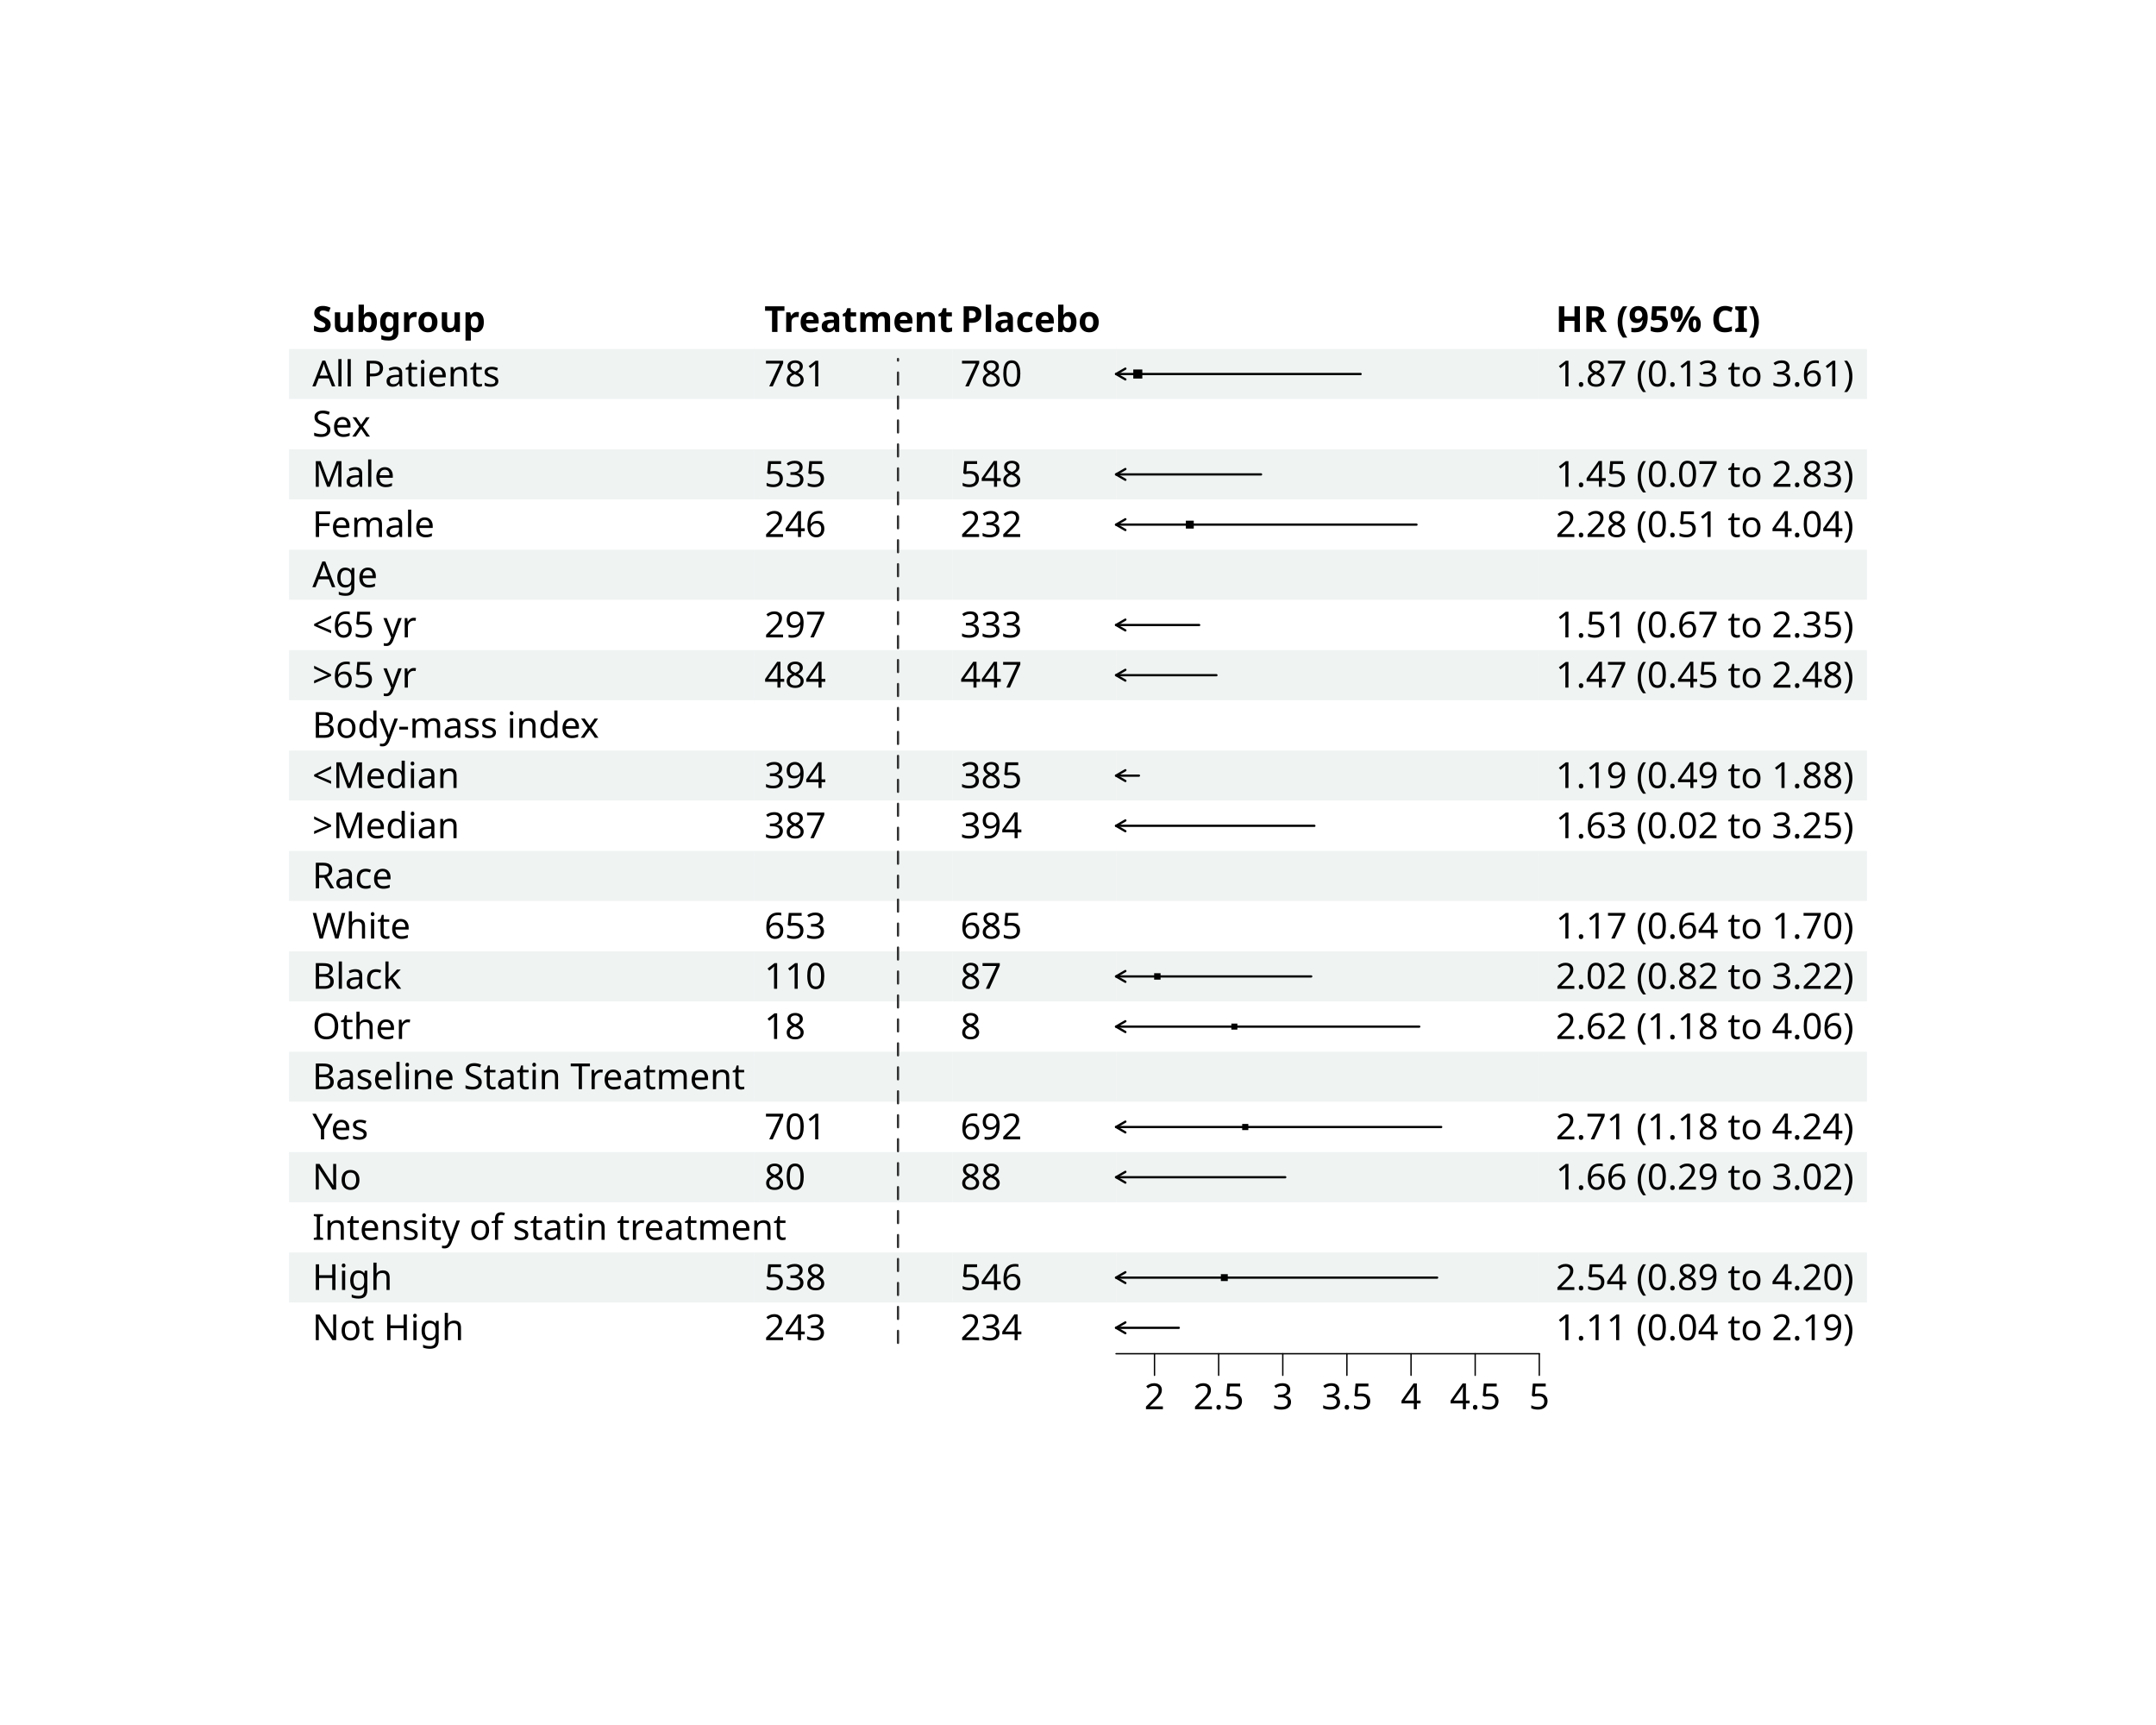
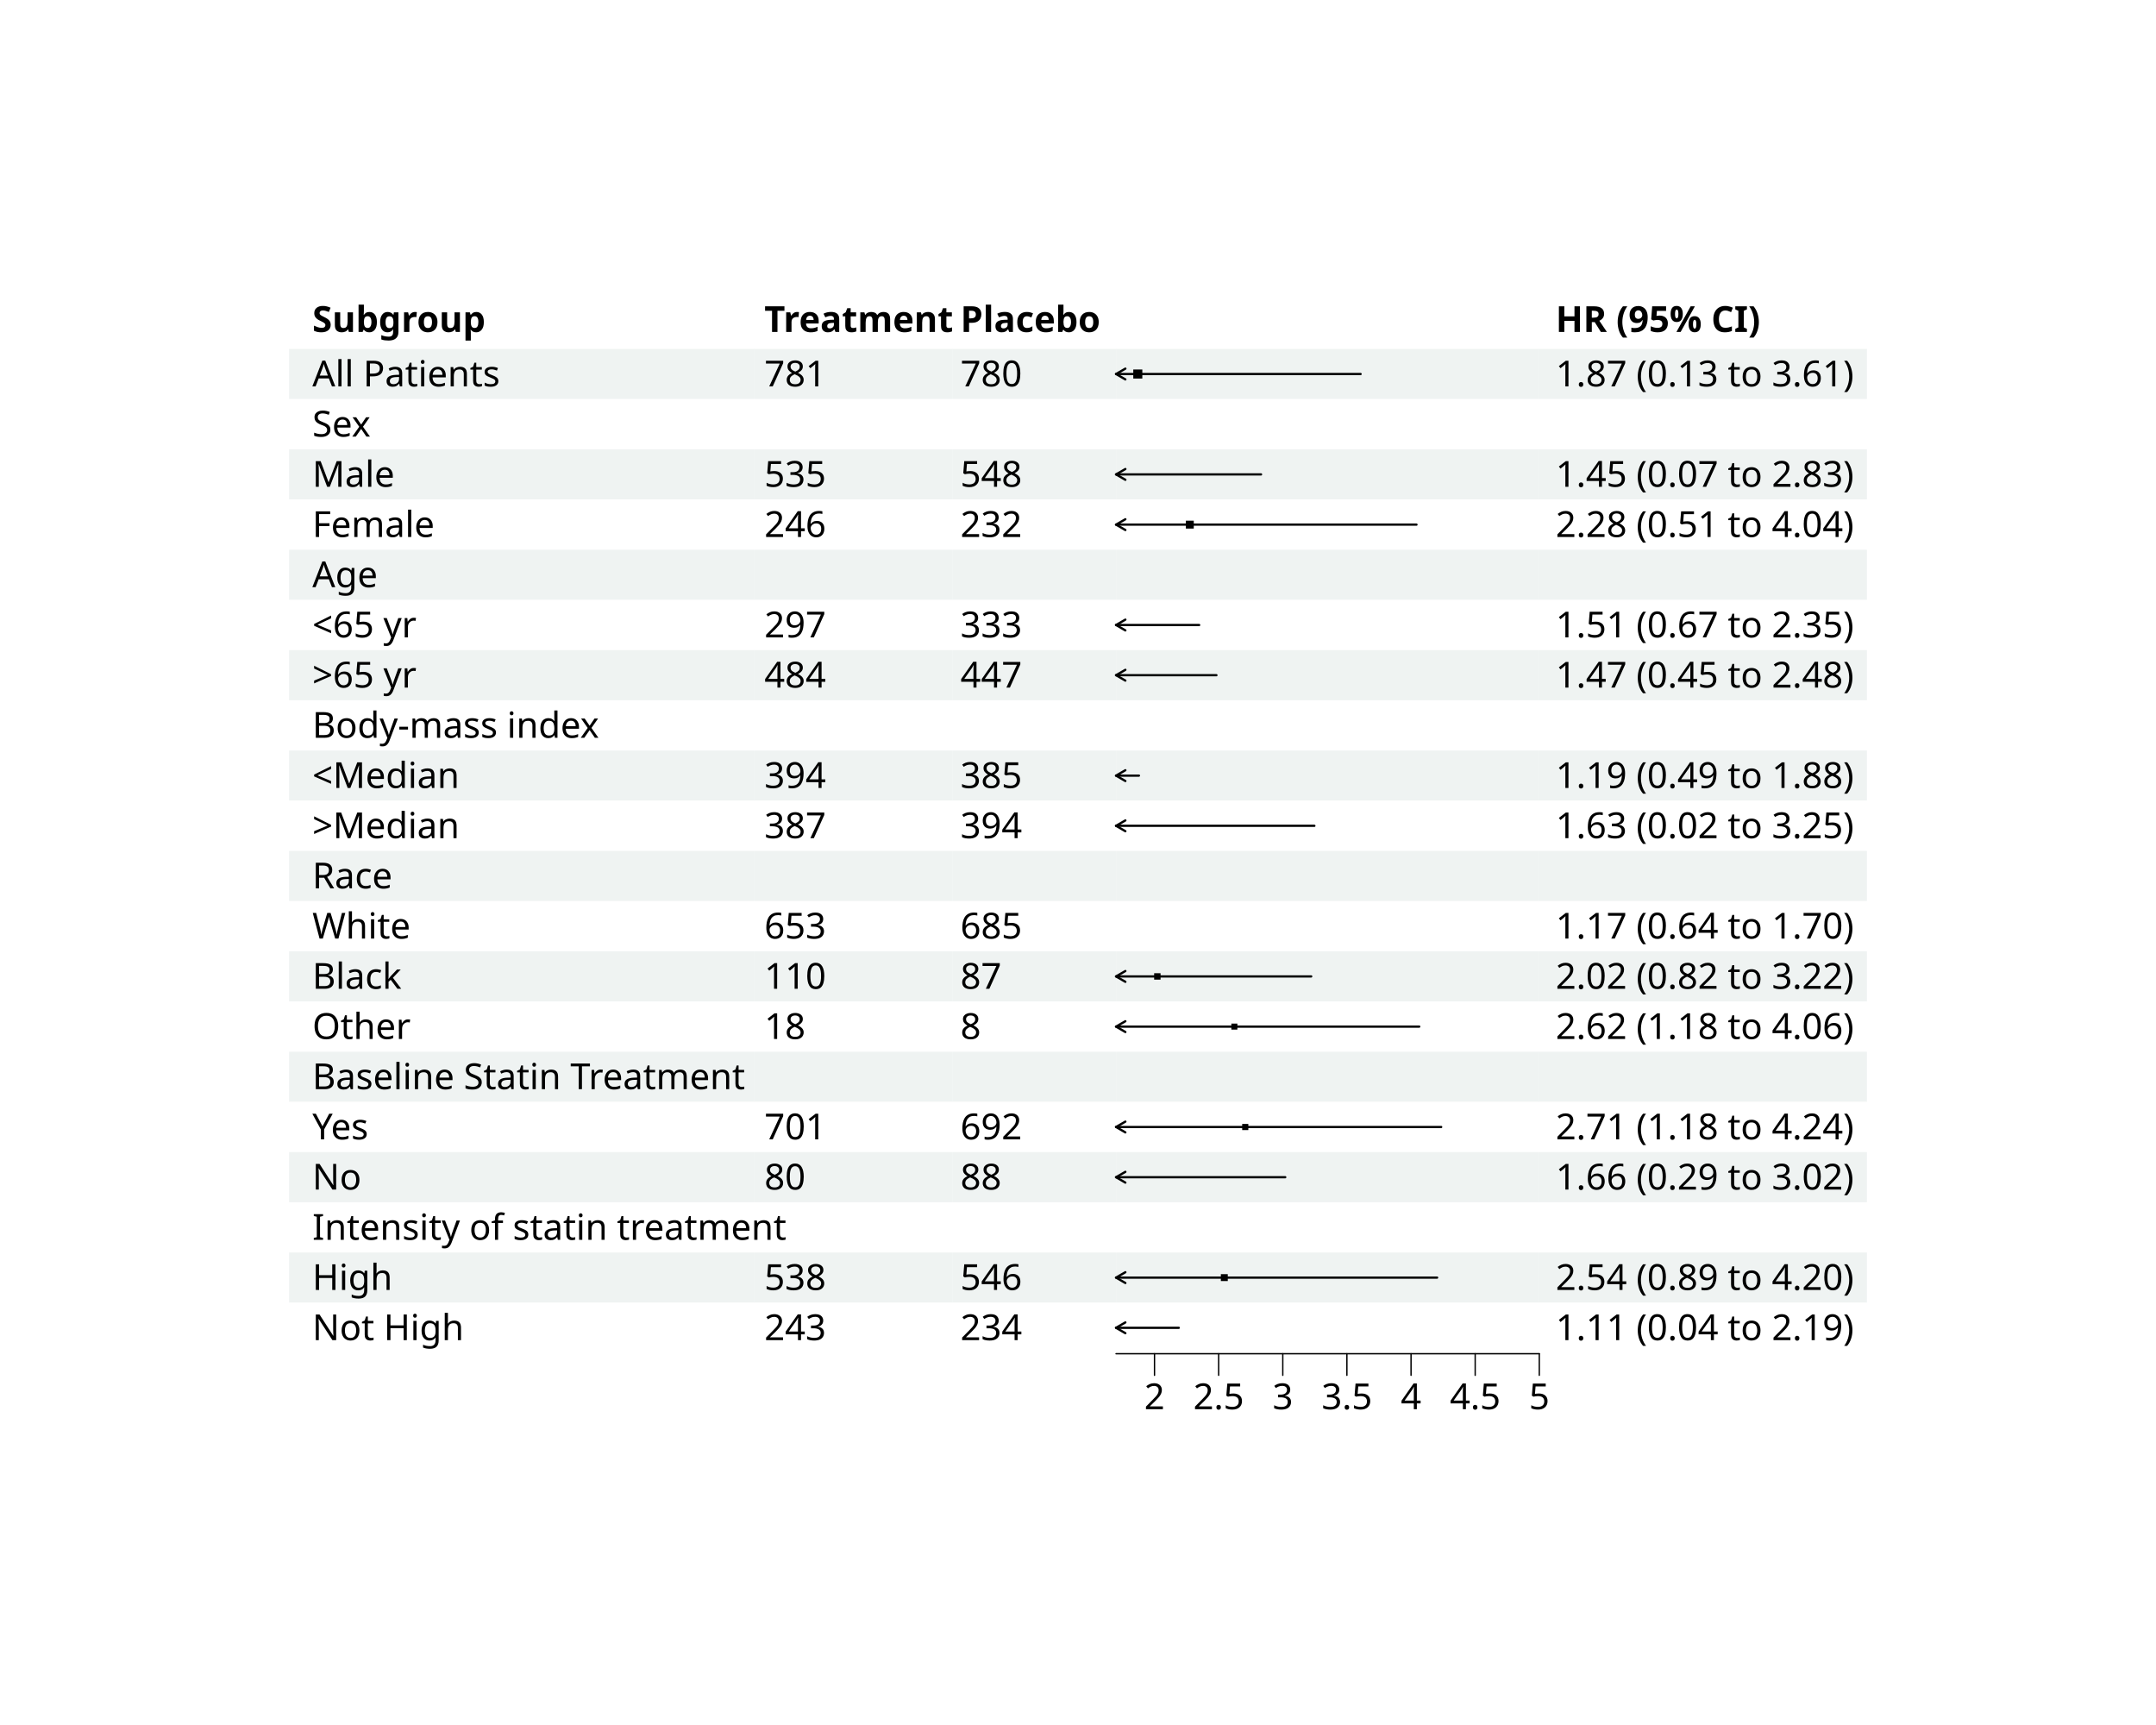
<svg xmlns="http://www.w3.org/2000/svg" class="svglite" data-engine-version="2.0" width="720.00pt" height="576.00pt" viewBox="0 0 720.00 576.00">
  <defs>
    <style type="text/css">
    .svglite line, .svglite polyline, .svglite polygon, .svglite path, .svglite rect, .svglite circle {
      fill: none;
      stroke: #000000;
      stroke-linecap: round;
      stroke-linejoin: round;
      stroke-miterlimit: 10.00;
    }
  </style>
  </defs>
  <rect width="100%" height="100%" style="stroke: none; fill: #FFFFFF;" />
  <defs>
    <clipPath id="cpMC4wMHw3MjAuMDB8MC4wMHw1NzYuMDA=">
      <rect x="0.00" y="0.00" width="720.00" height="576.00" />
    </clipPath>
  </defs>
  <g clip-path="url(#cpMC4wMHw3MjAuMDB8MC4wMHw1NzYuMDA=)">
    <rect x="96.54" y="96.91" width="155.42" height="19.60" style="stroke-width: 0.75; stroke: none; fill: #FFFFFF;" />
    <rect x="251.96" y="96.91" width="66.03" height="19.60" style="stroke-width: 0.75; stroke: none; fill: #FFFFFF;" />
    <rect x="317.99" y="96.91" width="54.71" height="19.60" style="stroke-width: 0.75; stroke: none; fill: #FFFFFF;" />
    <rect x="372.70" y="96.91" width="141.35" height="19.60" style="stroke-width: 0.75; stroke: none; fill: #FFFFFF;" />
    <rect x="514.05" y="96.91" width="109.41" height="19.60" style="stroke-width: 0.75; stroke: none; fill: #FFFFFF;" />
    <rect x="96.54" y="116.51" width="155.42" height="16.76" style="stroke-width: 0.75; stroke: none; fill: #EFF3F2;" />
    <rect x="96.54" y="133.27" width="155.42" height="16.76" style="stroke-width: 0.75; stroke: none; fill: #FFFFFF;" />
    <rect x="96.54" y="150.03" width="155.42" height="16.76" style="stroke-width: 0.75; stroke: none; fill: #EFF3F2;" />
    <rect x="96.54" y="166.79" width="155.42" height="16.76" style="stroke-width: 0.75; stroke: none; fill: #FFFFFF;" />
    <rect x="96.54" y="183.56" width="155.42" height="16.76" style="stroke-width: 0.75; stroke: none; fill: #EFF3F2;" />
    <rect x="96.54" y="200.32" width="155.42" height="16.76" style="stroke-width: 0.75; stroke: none; fill: #FFFFFF;" />
    <rect x="96.54" y="217.08" width="155.42" height="16.76" style="stroke-width: 0.75; stroke: none; fill: #EFF3F2;" />
    <rect x="96.54" y="233.84" width="155.42" height="16.76" style="stroke-width: 0.75; stroke: none; fill: #FFFFFF;" />
    <rect x="96.54" y="250.61" width="155.42" height="16.76" style="stroke-width: 0.75; stroke: none; fill: #EFF3F2;" />
    <rect x="96.54" y="267.37" width="155.42" height="16.76" style="stroke-width: 0.75; stroke: none; fill: #FFFFFF;" />
    <rect x="96.54" y="284.13" width="155.42" height="16.76" style="stroke-width: 0.75; stroke: none; fill: #EFF3F2;" />
    <rect x="96.54" y="300.89" width="155.42" height="16.76" style="stroke-width: 0.75; stroke: none; fill: #FFFFFF;" />
    <rect x="96.54" y="317.66" width="155.42" height="16.76" style="stroke-width: 0.75; stroke: none; fill: #EFF3F2;" />
    <rect x="96.54" y="334.42" width="155.42" height="16.76" style="stroke-width: 0.75; stroke: none; fill: #FFFFFF;" />
    <rect x="96.54" y="351.18" width="155.42" height="16.76" style="stroke-width: 0.75; stroke: none; fill: #EFF3F2;" />
    <rect x="96.54" y="367.94" width="155.42" height="16.76" style="stroke-width: 0.75; stroke: none; fill: #FFFFFF;" />
    <rect x="96.54" y="384.70" width="155.42" height="16.76" style="stroke-width: 0.75; stroke: none; fill: #EFF3F2;" />
    <rect x="96.54" y="401.47" width="155.42" height="16.76" style="stroke-width: 0.75; stroke: none; fill: #FFFFFF;" />
    <rect x="96.54" y="418.23" width="155.42" height="16.76" style="stroke-width: 0.75; stroke: none; fill: #EFF3F2;" />
    <rect x="96.54" y="434.99" width="155.42" height="16.76" style="stroke-width: 0.75; stroke: none; fill: #FFFFFF;" />
    <rect x="251.96" y="116.51" width="66.03" height="16.76" style="stroke-width: 0.75; stroke: none; fill: #EFF3F2;" />
    <rect x="251.96" y="133.27" width="66.03" height="16.76" style="stroke-width: 0.75; stroke: none; fill: #FFFFFF;" />
    <rect x="251.96" y="150.03" width="66.03" height="16.76" style="stroke-width: 0.75; stroke: none; fill: #EFF3F2;" />
    <rect x="251.96" y="166.79" width="66.03" height="16.76" style="stroke-width: 0.75; stroke: none; fill: #FFFFFF;" />
    <rect x="251.96" y="183.56" width="66.03" height="16.76" style="stroke-width: 0.75; stroke: none; fill: #EFF3F2;" />
    <rect x="251.96" y="200.32" width="66.03" height="16.76" style="stroke-width: 0.75; stroke: none; fill: #FFFFFF;" />
    <rect x="251.96" y="217.08" width="66.03" height="16.76" style="stroke-width: 0.75; stroke: none; fill: #EFF3F2;" />
    <rect x="251.96" y="233.84" width="66.03" height="16.76" style="stroke-width: 0.75; stroke: none; fill: #FFFFFF;" />
    <rect x="251.96" y="250.61" width="66.03" height="16.76" style="stroke-width: 0.75; stroke: none; fill: #EFF3F2;" />
    <rect x="251.96" y="267.37" width="66.03" height="16.76" style="stroke-width: 0.75; stroke: none; fill: #FFFFFF;" />
    <rect x="251.96" y="284.13" width="66.03" height="16.76" style="stroke-width: 0.75; stroke: none; fill: #EFF3F2;" />
    <rect x="251.96" y="300.89" width="66.03" height="16.76" style="stroke-width: 0.75; stroke: none; fill: #FFFFFF;" />
    <rect x="251.96" y="317.66" width="66.03" height="16.76" style="stroke-width: 0.75; stroke: none; fill: #EFF3F2;" />
    <rect x="251.96" y="334.42" width="66.03" height="16.76" style="stroke-width: 0.75; stroke: none; fill: #FFFFFF;" />
    <rect x="251.96" y="351.18" width="66.03" height="16.76" style="stroke-width: 0.75; stroke: none; fill: #EFF3F2;" />
    <rect x="251.96" y="367.94" width="66.03" height="16.76" style="stroke-width: 0.75; stroke: none; fill: #FFFFFF;" />
    <rect x="251.96" y="384.70" width="66.03" height="16.76" style="stroke-width: 0.75; stroke: none; fill: #EFF3F2;" />
    <rect x="251.96" y="401.47" width="66.03" height="16.76" style="stroke-width: 0.75; stroke: none; fill: #FFFFFF;" />
    <rect x="251.96" y="418.23" width="66.03" height="16.76" style="stroke-width: 0.75; stroke: none; fill: #EFF3F2;" />
    <rect x="251.96" y="434.99" width="66.03" height="16.76" style="stroke-width: 0.75; stroke: none; fill: #FFFFFF;" />
    <rect x="317.99" y="116.51" width="54.71" height="16.76" style="stroke-width: 0.75; stroke: none; fill: #EFF3F2;" />
    <rect x="317.99" y="133.27" width="54.71" height="16.76" style="stroke-width: 0.75; stroke: none; fill: #FFFFFF;" />
    <rect x="317.99" y="150.03" width="54.71" height="16.76" style="stroke-width: 0.75; stroke: none; fill: #EFF3F2;" />
    <rect x="317.99" y="166.79" width="54.71" height="16.76" style="stroke-width: 0.75; stroke: none; fill: #FFFFFF;" />
    <rect x="317.99" y="183.56" width="54.71" height="16.76" style="stroke-width: 0.75; stroke: none; fill: #EFF3F2;" />
    <rect x="317.99" y="200.32" width="54.71" height="16.76" style="stroke-width: 0.75; stroke: none; fill: #FFFFFF;" />
    <rect x="317.99" y="217.08" width="54.71" height="16.76" style="stroke-width: 0.75; stroke: none; fill: #EFF3F2;" />
    <rect x="317.99" y="233.84" width="54.71" height="16.76" style="stroke-width: 0.75; stroke: none; fill: #FFFFFF;" />
    <rect x="317.99" y="250.61" width="54.71" height="16.76" style="stroke-width: 0.75; stroke: none; fill: #EFF3F2;" />
    <rect x="317.99" y="267.37" width="54.71" height="16.76" style="stroke-width: 0.75; stroke: none; fill: #FFFFFF;" />
    <rect x="317.99" y="284.13" width="54.71" height="16.76" style="stroke-width: 0.75; stroke: none; fill: #EFF3F2;" />
    <rect x="317.99" y="300.89" width="54.71" height="16.76" style="stroke-width: 0.75; stroke: none; fill: #FFFFFF;" />
    <rect x="317.99" y="317.66" width="54.71" height="16.76" style="stroke-width: 0.75; stroke: none; fill: #EFF3F2;" />
    <rect x="317.99" y="334.42" width="54.71" height="16.76" style="stroke-width: 0.75; stroke: none; fill: #FFFFFF;" />
    <rect x="317.99" y="351.18" width="54.71" height="16.76" style="stroke-width: 0.75; stroke: none; fill: #EFF3F2;" />
    <rect x="317.99" y="367.94" width="54.71" height="16.76" style="stroke-width: 0.75; stroke: none; fill: #FFFFFF;" />
    <rect x="317.99" y="384.70" width="54.71" height="16.76" style="stroke-width: 0.75; stroke: none; fill: #EFF3F2;" />
    <rect x="317.99" y="401.47" width="54.71" height="16.76" style="stroke-width: 0.75; stroke: none; fill: #FFFFFF;" />
    <rect x="317.99" y="418.23" width="54.71" height="16.76" style="stroke-width: 0.75; stroke: none; fill: #EFF3F2;" />
    <rect x="317.99" y="434.99" width="54.71" height="16.76" style="stroke-width: 0.75; stroke: none; fill: #FFFFFF;" />
    <rect x="372.70" y="116.51" width="141.35" height="16.76" style="stroke-width: 0.75; stroke: none; fill: #EFF3F2;" />
    <rect x="372.70" y="133.27" width="141.35" height="16.76" style="stroke-width: 0.75; stroke: none; fill: #FFFFFF;" />
    <rect x="372.70" y="150.03" width="141.35" height="16.76" style="stroke-width: 0.75; stroke: none; fill: #EFF3F2;" />
    <rect x="372.70" y="166.79" width="141.35" height="16.76" style="stroke-width: 0.75; stroke: none; fill: #FFFFFF;" />
    <rect x="372.70" y="183.56" width="141.35" height="16.76" style="stroke-width: 0.75; stroke: none; fill: #EFF3F2;" />
    <rect x="372.70" y="200.32" width="141.35" height="16.76" style="stroke-width: 0.75; stroke: none; fill: #FFFFFF;" />
    <rect x="372.70" y="217.08" width="141.35" height="16.76" style="stroke-width: 0.75; stroke: none; fill: #EFF3F2;" />
    <rect x="372.70" y="233.84" width="141.35" height="16.76" style="stroke-width: 0.75; stroke: none; fill: #FFFFFF;" />
    <rect x="372.70" y="250.61" width="141.35" height="16.76" style="stroke-width: 0.75; stroke: none; fill: #EFF3F2;" />
    <rect x="372.70" y="267.37" width="141.35" height="16.76" style="stroke-width: 0.75; stroke: none; fill: #FFFFFF;" />
    <rect x="372.70" y="284.13" width="141.35" height="16.76" style="stroke-width: 0.75; stroke: none; fill: #EFF3F2;" />
    <rect x="372.70" y="300.89" width="141.35" height="16.76" style="stroke-width: 0.75; stroke: none; fill: #FFFFFF;" />
    <rect x="372.70" y="317.66" width="141.35" height="16.76" style="stroke-width: 0.75; stroke: none; fill: #EFF3F2;" />
    <rect x="372.70" y="334.42" width="141.35" height="16.76" style="stroke-width: 0.75; stroke: none; fill: #FFFFFF;" />
    <rect x="372.70" y="351.18" width="141.35" height="16.76" style="stroke-width: 0.75; stroke: none; fill: #EFF3F2;" />
    <rect x="372.70" y="367.94" width="141.35" height="16.76" style="stroke-width: 0.75; stroke: none; fill: #FFFFFF;" />
    <rect x="372.70" y="384.70" width="141.35" height="16.76" style="stroke-width: 0.75; stroke: none; fill: #EFF3F2;" />
    <rect x="372.70" y="401.47" width="141.35" height="16.76" style="stroke-width: 0.75; stroke: none; fill: #FFFFFF;" />
    <rect x="372.70" y="418.23" width="141.35" height="16.76" style="stroke-width: 0.75; stroke: none; fill: #EFF3F2;" />
    <rect x="372.70" y="434.99" width="141.35" height="16.76" style="stroke-width: 0.75; stroke: none; fill: #FFFFFF;" />
    <rect x="514.05" y="116.51" width="109.41" height="16.76" style="stroke-width: 0.75; stroke: none; fill: #EFF3F2;" />
    <rect x="514.05" y="133.27" width="109.41" height="16.76" style="stroke-width: 0.75; stroke: none; fill: #FFFFFF;" />
    <rect x="514.05" y="150.03" width="109.41" height="16.76" style="stroke-width: 0.75; stroke: none; fill: #EFF3F2;" />
    <rect x="514.05" y="166.79" width="109.41" height="16.76" style="stroke-width: 0.75; stroke: none; fill: #FFFFFF;" />
    <rect x="514.05" y="183.56" width="109.41" height="16.76" style="stroke-width: 0.75; stroke: none; fill: #EFF3F2;" />
    <rect x="514.05" y="200.32" width="109.41" height="16.76" style="stroke-width: 0.75; stroke: none; fill: #FFFFFF;" />
    <rect x="514.05" y="217.08" width="109.41" height="16.76" style="stroke-width: 0.75; stroke: none; fill: #EFF3F2;" />
    <rect x="514.05" y="233.84" width="109.41" height="16.76" style="stroke-width: 0.75; stroke: none; fill: #FFFFFF;" />
    <rect x="514.05" y="250.61" width="109.41" height="16.76" style="stroke-width: 0.75; stroke: none; fill: #EFF3F2;" />
    <rect x="514.05" y="267.37" width="109.41" height="16.76" style="stroke-width: 0.75; stroke: none; fill: #FFFFFF;" />
    <rect x="514.05" y="284.13" width="109.41" height="16.76" style="stroke-width: 0.75; stroke: none; fill: #EFF3F2;" />
    <rect x="514.05" y="300.89" width="109.41" height="16.76" style="stroke-width: 0.75; stroke: none; fill: #FFFFFF;" />
    <rect x="514.05" y="317.66" width="109.41" height="16.76" style="stroke-width: 0.75; stroke: none; fill: #EFF3F2;" />
    <rect x="514.05" y="334.42" width="109.41" height="16.76" style="stroke-width: 0.75; stroke: none; fill: #FFFFFF;" />
    <rect x="514.05" y="351.18" width="109.41" height="16.76" style="stroke-width: 0.75; stroke: none; fill: #EFF3F2;" />
    <rect x="514.05" y="367.94" width="109.41" height="16.76" style="stroke-width: 0.75; stroke: none; fill: #FFFFFF;" />
    <rect x="514.05" y="384.70" width="109.41" height="16.76" style="stroke-width: 0.75; stroke: none; fill: #EFF3F2;" />
    <rect x="514.05" y="401.47" width="109.41" height="16.76" style="stroke-width: 0.75; stroke: none; fill: #FFFFFF;" />
    <rect x="514.05" y="418.23" width="109.41" height="16.76" style="stroke-width: 0.75; stroke: none; fill: #EFF3F2;" />
    <rect x="514.05" y="434.99" width="109.41" height="16.76" style="stroke-width: 0.75; stroke: none; fill: #FFFFFF;" />
    <text x="104.31" y="110.84" style="font-size: 12.00px; font-weight: bold; font-family: sans;" textLength="52.05px" lengthAdjust="spacingAndGlyphs">Subgroup</text>
    <text x="104.31" y="129.02" style="font-size: 12.00px; font-family: sans;" textLength="70.03px" lengthAdjust="spacingAndGlyphs">   All Patients</text>
    <text x="255.26" y="110.84" style="font-size: 12.00px; font-weight: bold; font-family: sans;" textLength="54.69px" lengthAdjust="spacingAndGlyphs">Treatment</text>
    <text x="104.31" y="145.78" style="font-size: 12.00px; font-family: sans;" textLength="20.69px" lengthAdjust="spacingAndGlyphs">Sex</text>
    <text x="320.73" y="110.84" style="font-size: 12.00px; font-weight: bold; font-family: sans;" textLength="43.37px" lengthAdjust="spacingAndGlyphs">Placebo</text>
    <text x="104.31" y="162.54" style="font-size: 12.00px; font-family: sans;" textLength="42.68px" lengthAdjust="spacingAndGlyphs">     Male</text>
    <text x="379.77" y="110.84" style="font-size: 12.00px; font-weight: bold; font-family: sans;" textLength="3.33px" lengthAdjust="spacingAndGlyphs"> </text>
    <text x="104.31" y="179.30" style="font-size: 12.00px; font-family: sans;" textLength="56.69px" lengthAdjust="spacingAndGlyphs">     Female</text>
    <text x="519.52" y="110.84" style="font-size: 12.00px; font-weight: bold; font-family: sans;" textLength="68.02px" lengthAdjust="spacingAndGlyphs">HR (95% CI)</text>
    <text x="104.31" y="196.07" style="font-size: 12.00px; font-family: sans;" textLength="21.36px" lengthAdjust="spacingAndGlyphs">Age</text>
    <text x="104.31" y="212.83" style="font-size: 12.00px; font-family: sans;" textLength="50.36px" lengthAdjust="spacingAndGlyphs">     &lt;65 yr</text>
    <text x="104.31" y="229.59" style="font-size: 12.00px; font-family: sans;" textLength="50.36px" lengthAdjust="spacingAndGlyphs">     &gt;65 yr</text>
    <text x="104.31" y="246.35" style="font-size: 12.00px; font-family: sans;" textLength="92.07px" lengthAdjust="spacingAndGlyphs">Body-mass index</text>
    <text x="104.31" y="263.12" style="font-size: 12.00px; font-family: sans;" textLength="63.04px" lengthAdjust="spacingAndGlyphs">     &lt;Median</text>
    <text x="104.31" y="279.88" style="font-size: 12.00px; font-family: sans;" textLength="63.04px" lengthAdjust="spacingAndGlyphs">     &gt;Median</text>
    <text x="104.31" y="296.64" style="font-size: 12.00px; font-family: sans;" textLength="28.02px" lengthAdjust="spacingAndGlyphs">Race</text>
    <text x="104.31" y="313.40" style="font-size: 12.00px; font-family: sans;" textLength="47.34px" lengthAdjust="spacingAndGlyphs">     White</text>
    <text x="104.31" y="330.17" style="font-size: 12.00px; font-family: sans;" textLength="46.02px" lengthAdjust="spacingAndGlyphs">     Black</text>
    <text x="104.31" y="346.93" style="font-size: 12.00px; font-family: sans;" textLength="46.68px" lengthAdjust="spacingAndGlyphs">     Other</text>
    <text x="104.31" y="363.69" style="font-size: 12.00px; font-family: sans;" textLength="138.08px" lengthAdjust="spacingAndGlyphs">Baseline Statin Treatment</text>
    <text x="104.31" y="380.45" style="font-size: 12.00px; font-family: sans;" textLength="37.35px" lengthAdjust="spacingAndGlyphs">     Yes</text>
    <text x="104.31" y="397.21" style="font-size: 12.00px; font-family: sans;" textLength="32.01px" lengthAdjust="spacingAndGlyphs">     No</text>
    <text x="104.31" y="413.98" style="font-size: 12.00px; font-family: sans;" textLength="144.09px" lengthAdjust="spacingAndGlyphs">Intensity of statin treatment</text>
    <text x="104.31" y="430.74" style="font-size: 12.00px; font-family: sans;" textLength="41.35px" lengthAdjust="spacingAndGlyphs">     High</text>
    <text x="104.31" y="447.50" style="font-size: 12.00px; font-family: sans;" textLength="63.36px" lengthAdjust="spacingAndGlyphs">     Not High</text>
    <text x="255.26" y="129.02" style="font-size: 12.00px; font-family: sans;" textLength="20.02px" lengthAdjust="spacingAndGlyphs">781</text>
    <text x="255.26" y="162.54" style="font-size: 12.00px; font-family: sans;" textLength="20.02px" lengthAdjust="spacingAndGlyphs">535</text>
    <text x="255.26" y="179.30" style="font-size: 12.00px; font-family: sans;" textLength="20.02px" lengthAdjust="spacingAndGlyphs">246</text>
    <text x="255.26" y="212.83" style="font-size: 12.00px; font-family: sans;" textLength="20.02px" lengthAdjust="spacingAndGlyphs">297</text>
    <text x="255.26" y="229.59" style="font-size: 12.00px; font-family: sans;" textLength="20.02px" lengthAdjust="spacingAndGlyphs">484</text>
    <text x="255.26" y="263.12" style="font-size: 12.00px; font-family: sans;" textLength="20.02px" lengthAdjust="spacingAndGlyphs">394</text>
    <text x="255.26" y="279.88" style="font-size: 12.00px; font-family: sans;" textLength="20.02px" lengthAdjust="spacingAndGlyphs">387</text>
    <text x="255.26" y="313.40" style="font-size: 12.00px; font-family: sans;" textLength="20.02px" lengthAdjust="spacingAndGlyphs">653</text>
    <text x="255.26" y="330.17" style="font-size: 12.00px; font-family: sans;" textLength="20.02px" lengthAdjust="spacingAndGlyphs">110</text>
    <text x="255.26" y="346.93" style="font-size: 12.00px; font-family: sans;" textLength="13.35px" lengthAdjust="spacingAndGlyphs">18</text>
    <text x="255.26" y="380.45" style="font-size: 12.00px; font-family: sans;" textLength="20.02px" lengthAdjust="spacingAndGlyphs">701</text>
    <text x="255.26" y="397.21" style="font-size: 12.00px; font-family: sans;" textLength="13.35px" lengthAdjust="spacingAndGlyphs">80</text>
    <text x="255.26" y="430.74" style="font-size: 12.00px; font-family: sans;" textLength="20.02px" lengthAdjust="spacingAndGlyphs">538</text>
    <text x="255.26" y="447.50" style="font-size: 12.00px; font-family: sans;" textLength="20.02px" lengthAdjust="spacingAndGlyphs">243</text>
    <text x="320.73" y="129.02" style="font-size: 12.00px; font-family: sans;" textLength="20.02px" lengthAdjust="spacingAndGlyphs">780</text>
    <text x="320.73" y="162.54" style="font-size: 12.00px; font-family: sans;" textLength="20.02px" lengthAdjust="spacingAndGlyphs">548</text>
    <text x="320.73" y="179.30" style="font-size: 12.00px; font-family: sans;" textLength="20.02px" lengthAdjust="spacingAndGlyphs">232</text>
    <text x="320.73" y="212.83" style="font-size: 12.00px; font-family: sans;" textLength="20.02px" lengthAdjust="spacingAndGlyphs">333</text>
    <text x="320.73" y="229.59" style="font-size: 12.00px; font-family: sans;" textLength="20.02px" lengthAdjust="spacingAndGlyphs">447</text>
    <text x="320.73" y="263.12" style="font-size: 12.00px; font-family: sans;" textLength="20.02px" lengthAdjust="spacingAndGlyphs">385</text>
    <text x="320.73" y="279.88" style="font-size: 12.00px; font-family: sans;" textLength="20.02px" lengthAdjust="spacingAndGlyphs">394</text>
    <text x="320.73" y="313.40" style="font-size: 12.00px; font-family: sans;" textLength="20.02px" lengthAdjust="spacingAndGlyphs">685</text>
    <text x="320.73" y="330.17" style="font-size: 12.00px; font-family: sans;" textLength="13.35px" lengthAdjust="spacingAndGlyphs">87</text>
    <text x="320.73" y="346.93" style="font-size: 12.00px; font-family: sans;" textLength="6.67px" lengthAdjust="spacingAndGlyphs">8</text>
    <text x="320.73" y="380.45" style="font-size: 12.00px; font-family: sans;" textLength="20.02px" lengthAdjust="spacingAndGlyphs">692</text>
    <text x="320.73" y="397.21" style="font-size: 12.00px; font-family: sans;" textLength="13.35px" lengthAdjust="spacingAndGlyphs">88</text>
    <text x="320.73" y="430.74" style="font-size: 12.00px; font-family: sans;" textLength="20.02px" lengthAdjust="spacingAndGlyphs">546</text>
    <text x="320.73" y="447.50" style="font-size: 12.00px; font-family: sans;" textLength="20.02px" lengthAdjust="spacingAndGlyphs">234</text>
    <text x="379.77" y="129.02" style="font-size: 12.00px; font-family: sans;" textLength="130.01px" lengthAdjust="spacingAndGlyphs">                                       </text>
    <text x="379.77" y="145.78" style="font-size: 12.00px; font-family: sans;" textLength="130.01px" lengthAdjust="spacingAndGlyphs">                                       </text>
    <text x="379.77" y="162.54" style="font-size: 12.00px; font-family: sans;" textLength="130.01px" lengthAdjust="spacingAndGlyphs">                                       </text>
    <text x="379.77" y="179.30" style="font-size: 12.00px; font-family: sans;" textLength="130.01px" lengthAdjust="spacingAndGlyphs">                                       </text>
    <text x="379.77" y="196.07" style="font-size: 12.00px; font-family: sans;" textLength="130.01px" lengthAdjust="spacingAndGlyphs">                                       </text>
    <text x="379.77" y="212.83" style="font-size: 12.00px; font-family: sans;" textLength="130.01px" lengthAdjust="spacingAndGlyphs">                                       </text>
    <text x="379.77" y="229.59" style="font-size: 12.00px; font-family: sans;" textLength="130.01px" lengthAdjust="spacingAndGlyphs">                                       </text>
    <text x="379.77" y="246.35" style="font-size: 12.00px; font-family: sans;" textLength="130.01px" lengthAdjust="spacingAndGlyphs">                                       </text>
    <text x="379.77" y="263.12" style="font-size: 12.00px; font-family: sans;" textLength="130.01px" lengthAdjust="spacingAndGlyphs">                                       </text>
    <text x="379.77" y="279.88" style="font-size: 12.00px; font-family: sans;" textLength="130.01px" lengthAdjust="spacingAndGlyphs">                                       </text>
    <text x="379.77" y="296.64" style="font-size: 12.00px; font-family: sans;" textLength="130.01px" lengthAdjust="spacingAndGlyphs">                                       </text>
    <text x="379.77" y="313.40" style="font-size: 12.00px; font-family: sans;" textLength="130.01px" lengthAdjust="spacingAndGlyphs">                                       </text>
    <text x="379.77" y="330.17" style="font-size: 12.00px; font-family: sans;" textLength="130.01px" lengthAdjust="spacingAndGlyphs">                                       </text>
    <text x="379.77" y="346.93" style="font-size: 12.00px; font-family: sans;" textLength="130.01px" lengthAdjust="spacingAndGlyphs">                                       </text>
    <text x="379.77" y="363.69" style="font-size: 12.00px; font-family: sans;" textLength="130.01px" lengthAdjust="spacingAndGlyphs">                                       </text>
    <text x="379.77" y="380.45" style="font-size: 12.00px; font-family: sans;" textLength="130.01px" lengthAdjust="spacingAndGlyphs">                                       </text>
    <text x="379.77" y="397.21" style="font-size: 12.00px; font-family: sans;" textLength="130.01px" lengthAdjust="spacingAndGlyphs">                                       </text>
    <text x="379.77" y="413.98" style="font-size: 12.00px; font-family: sans;" textLength="130.01px" lengthAdjust="spacingAndGlyphs">                                       </text>
    <text x="379.77" y="430.74" style="font-size: 12.00px; font-family: sans;" textLength="130.01px" lengthAdjust="spacingAndGlyphs">                                       </text>
    <text x="379.77" y="447.50" style="font-size: 12.00px; font-family: sans;" textLength="130.01px" lengthAdjust="spacingAndGlyphs">                                       </text>
    <text x="519.52" y="129.02" style="font-size: 12.00px; font-family: sans;" textLength="98.07px" lengthAdjust="spacingAndGlyphs">1.87 (0.13 to 3.61)</text>
    <text x="519.52" y="162.54" style="font-size: 12.00px; font-family: sans;" textLength="98.07px" lengthAdjust="spacingAndGlyphs">1.45 (0.07 to 2.83)</text>
    <text x="519.52" y="179.30" style="font-size: 12.00px; font-family: sans;" textLength="98.07px" lengthAdjust="spacingAndGlyphs">2.28 (0.51 to 4.04)</text>
    <text x="519.52" y="212.83" style="font-size: 12.00px; font-family: sans;" textLength="98.07px" lengthAdjust="spacingAndGlyphs">1.51 (0.67 to 2.35)</text>
    <text x="519.52" y="229.59" style="font-size: 12.00px; font-family: sans;" textLength="98.07px" lengthAdjust="spacingAndGlyphs">1.47 (0.45 to 2.48)</text>
    <text x="519.52" y="263.12" style="font-size: 12.00px; font-family: sans;" textLength="98.07px" lengthAdjust="spacingAndGlyphs">1.19 (0.49 to 1.88)</text>
    <text x="519.52" y="279.88" style="font-size: 12.00px; font-family: sans;" textLength="98.07px" lengthAdjust="spacingAndGlyphs">1.63 (0.02 to 3.25)</text>
    <text x="519.52" y="313.40" style="font-size: 12.00px; font-family: sans;" textLength="98.07px" lengthAdjust="spacingAndGlyphs">1.17 (0.64 to 1.70)</text>
    <text x="519.52" y="330.17" style="font-size: 12.00px; font-family: sans;" textLength="98.07px" lengthAdjust="spacingAndGlyphs">2.02 (0.82 to 3.22)</text>
    <text x="519.52" y="346.93" style="font-size: 12.00px; font-family: sans;" textLength="98.07px" lengthAdjust="spacingAndGlyphs">2.62 (1.18 to 4.06)</text>
    <text x="519.52" y="380.45" style="font-size: 12.00px; font-family: sans;" textLength="98.07px" lengthAdjust="spacingAndGlyphs">2.71 (1.18 to 4.24)</text>
    <text x="519.52" y="397.21" style="font-size: 12.00px; font-family: sans;" textLength="98.07px" lengthAdjust="spacingAndGlyphs">1.66 (0.29 to 3.02)</text>
    <text x="519.52" y="430.74" style="font-size: 12.00px; font-family: sans;" textLength="98.07px" lengthAdjust="spacingAndGlyphs">2.54 (0.89 to 4.20)</text>
    <text x="519.52" y="447.50" style="font-size: 12.00px; font-family: sans;" textLength="98.07px" lengthAdjust="spacingAndGlyphs">1.11 (0.04 to 2.19)</text>
    <polyline points="372.70,124.89 454.38,124.89 " style="stroke-width: 0.75;" />
    <polyline points="375.82,123.09 372.70,124.89 375.82,126.69 " style="stroke-width: 0.75;" />
    <polygon points="378.46,126.40 381.48,126.40 381.48,123.38 378.46,123.38 " style="stroke-width: 0.75; stroke: none; fill: #000000;" />
    <polyline points="372.70,158.41 421.13,158.41 " style="stroke-width: 0.75;" />
    <polyline points="375.82,156.61 372.70,158.41 375.82,160.21 " style="stroke-width: 0.75;" />
    <polyline points="372.70,175.18 473.04,175.18 " style="stroke-width: 0.75;" />
    <polyline points="375.82,173.38 372.70,175.18 375.82,176.98 " style="stroke-width: 0.75;" />
    <polygon points="396.02,176.50 398.66,176.50 398.66,173.86 396.02,173.86 " style="stroke-width: 0.75; stroke: none; fill: #000000;" />
    <polyline points="372.70,208.70 400.47,208.70 " style="stroke-width: 0.75;" />
    <polyline points="375.82,206.90 372.70,208.70 375.82,210.50 " style="stroke-width: 0.75;" />
    <polyline points="372.70,225.46 406.23,225.46 " style="stroke-width: 0.75;" />
    <polyline points="375.82,223.66 372.70,225.46 375.82,227.26 " style="stroke-width: 0.75;" />
    <polyline points="372.70,258.99 380.35,258.99 " style="stroke-width: 0.75;" />
    <polyline points="375.82,257.19 372.70,258.99 375.82,260.79 " style="stroke-width: 0.75;" />
    <polyline points="372.70,275.75 438.94,275.75 " style="stroke-width: 0.75;" />
    <polyline points="375.82,273.95 372.70,275.75 375.82,277.55 " style="stroke-width: 0.75;" />
    <polyline points="372.70,326.04 437.88,326.04 " style="stroke-width: 0.75;" />
    <polyline points="375.82,324.24 372.70,326.04 375.82,327.84 " style="stroke-width: 0.75;" />
    <polygon points="385.43,327.11 387.57,327.11 387.57,324.97 385.43,324.97 " style="stroke-width: 0.75; stroke: none; fill: #000000;" />
    <polyline points="372.70,342.80 473.96,342.80 " style="stroke-width: 0.75;" />
    <polyline points="375.82,341.00 372.70,342.80 375.82,344.60 " style="stroke-width: 0.75;" />
    <polygon points="411.21,343.80 413.22,343.80 413.22,341.79 411.21,341.79 " style="stroke-width: 0.75; stroke: none; fill: #000000;" />
    <polyline points="372.70,376.32 481.29,376.32 " style="stroke-width: 0.75;" />
    <polyline points="375.82,374.52 372.70,376.32 375.82,378.12 " style="stroke-width: 0.75;" />
    <polygon points="414.83,377.35 416.88,377.35 416.88,375.30 414.83,375.30 " style="stroke-width: 0.75; stroke: none; fill: #000000;" />
    <polyline points="372.70,393.09 429.21,393.09 " style="stroke-width: 0.75;" />
    <polyline points="375.82,391.29 372.70,393.09 375.82,394.89 " style="stroke-width: 0.75;" />
    <polyline points="372.70,426.61 479.93,426.61 " style="stroke-width: 0.75;" />
    <polyline points="375.82,424.81 372.70,426.61 375.82,428.41 " style="stroke-width: 0.75;" />
    <polygon points="407.71,427.76 410.02,427.76 410.02,425.46 407.71,425.46 " style="stroke-width: 0.75; stroke: none; fill: #000000;" />
    <polyline points="372.70,443.37 393.66,443.37 " style="stroke-width: 0.75;" />
    <polyline points="375.82,441.57 372.70,443.37 375.82,445.17 " style="stroke-width: 0.75;" />
-     <line x1="299.89" y1="448.40" x2="299.89" y2="119.86" style="stroke-width: 0.75; stroke: #333333; stroke-dasharray: 4.00,4.00;" />
    <polyline points="372.70,452.03 514.05,452.03 " style="stroke-width: 0.45;" />
    <line x1="385.55" y1="452.03" x2="385.55" y2="459.23" style="stroke-width: 0.45;" />
    <line x1="406.97" y1="452.03" x2="406.97" y2="459.23" style="stroke-width: 0.45;" />
    <line x1="428.39" y1="452.03" x2="428.39" y2="459.23" style="stroke-width: 0.45;" />
    <line x1="449.80" y1="452.03" x2="449.80" y2="459.23" style="stroke-width: 0.45;" />
    <line x1="471.22" y1="452.03" x2="471.22" y2="459.23" style="stroke-width: 0.45;" />
    <line x1="492.64" y1="452.03" x2="492.64" y2="459.23" style="stroke-width: 0.45;" />
    <line x1="514.05" y1="452.03" x2="514.05" y2="459.23" style="stroke-width: 0.45;" />
    <text x="385.55" y="470.56" text-anchor="middle" style="font-size: 12.00px; font-family: sans;" textLength="6.67px" lengthAdjust="spacingAndGlyphs">2</text>
    <text x="406.97" y="470.56" text-anchor="middle" style="font-size: 12.00px; font-family: sans;" textLength="16.68px" lengthAdjust="spacingAndGlyphs">2.5</text>
    <text x="428.39" y="470.56" text-anchor="middle" style="font-size: 12.00px; font-family: sans;" textLength="6.67px" lengthAdjust="spacingAndGlyphs">3</text>
    <text x="449.80" y="470.56" text-anchor="middle" style="font-size: 12.00px; font-family: sans;" textLength="16.68px" lengthAdjust="spacingAndGlyphs">3.5</text>
    <text x="471.22" y="470.56" text-anchor="middle" style="font-size: 12.00px; font-family: sans;" textLength="6.67px" lengthAdjust="spacingAndGlyphs">4</text>
    <text x="492.64" y="470.56" text-anchor="middle" style="font-size: 12.00px; font-family: sans;" textLength="16.68px" lengthAdjust="spacingAndGlyphs">4.5</text>
    <text x="514.05" y="470.56" text-anchor="middle" style="font-size: 12.00px; font-family: sans;" textLength="6.67px" lengthAdjust="spacingAndGlyphs">5</text>
  </g>
</svg>
